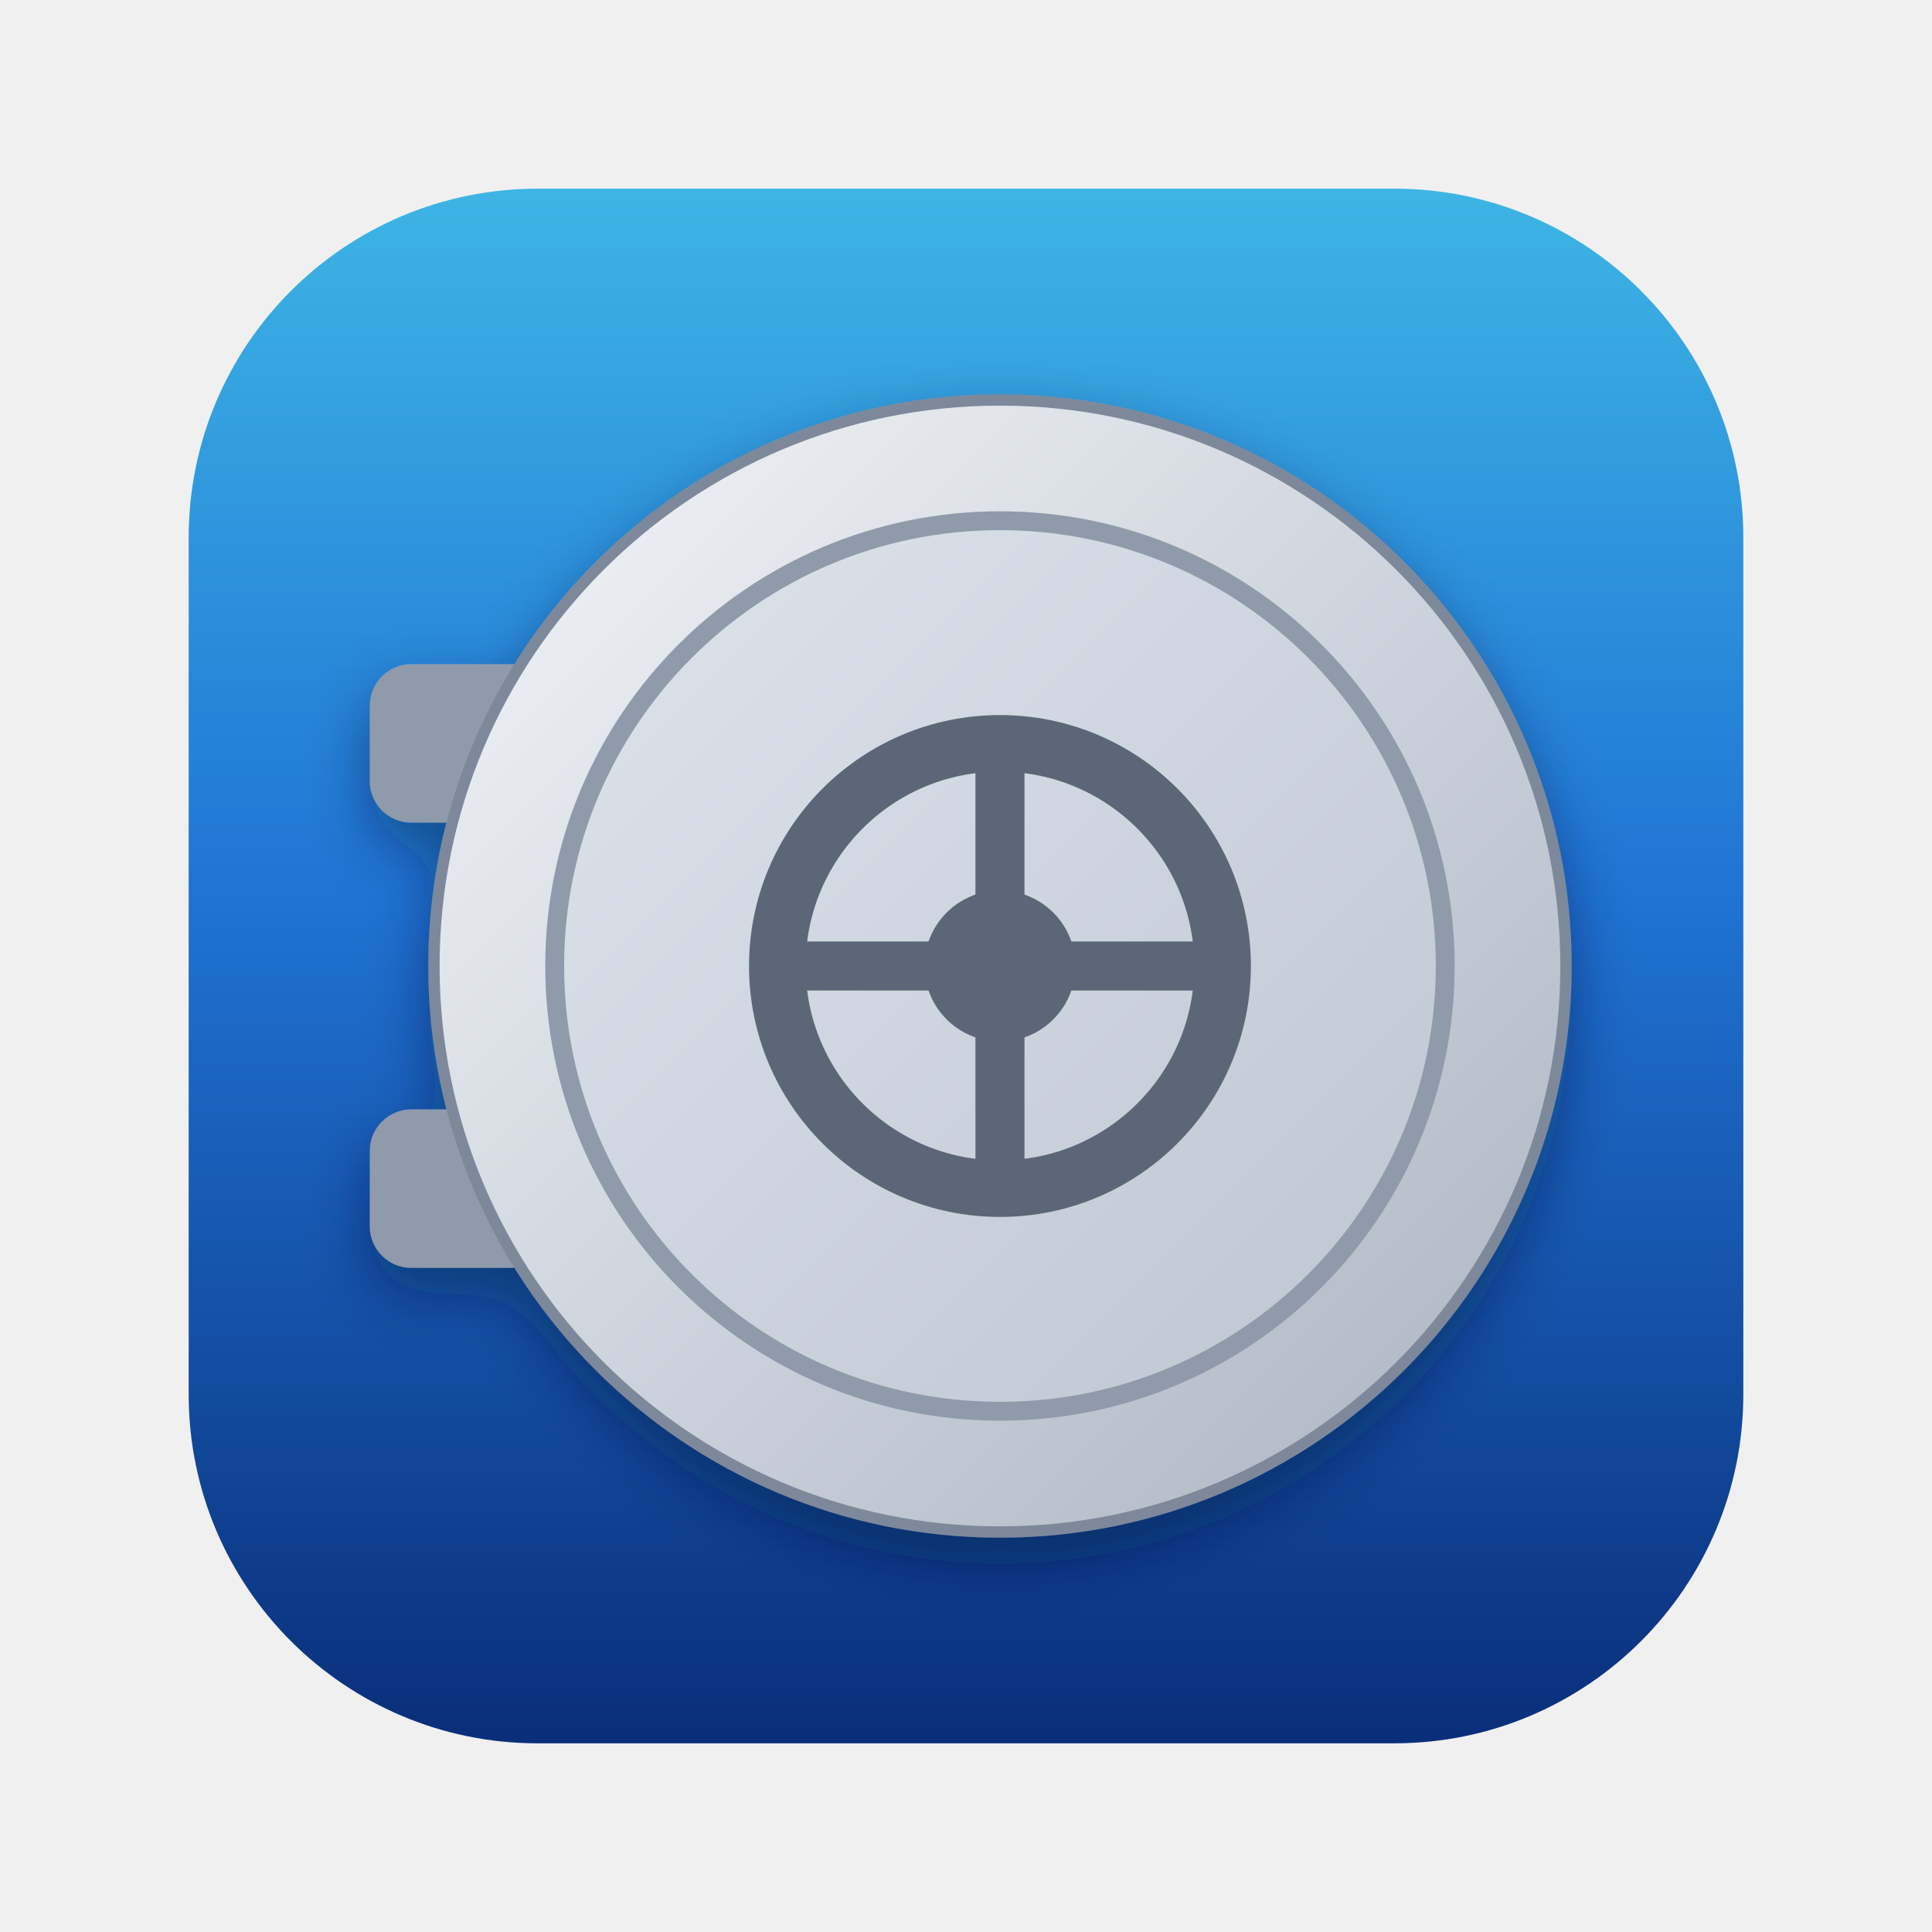
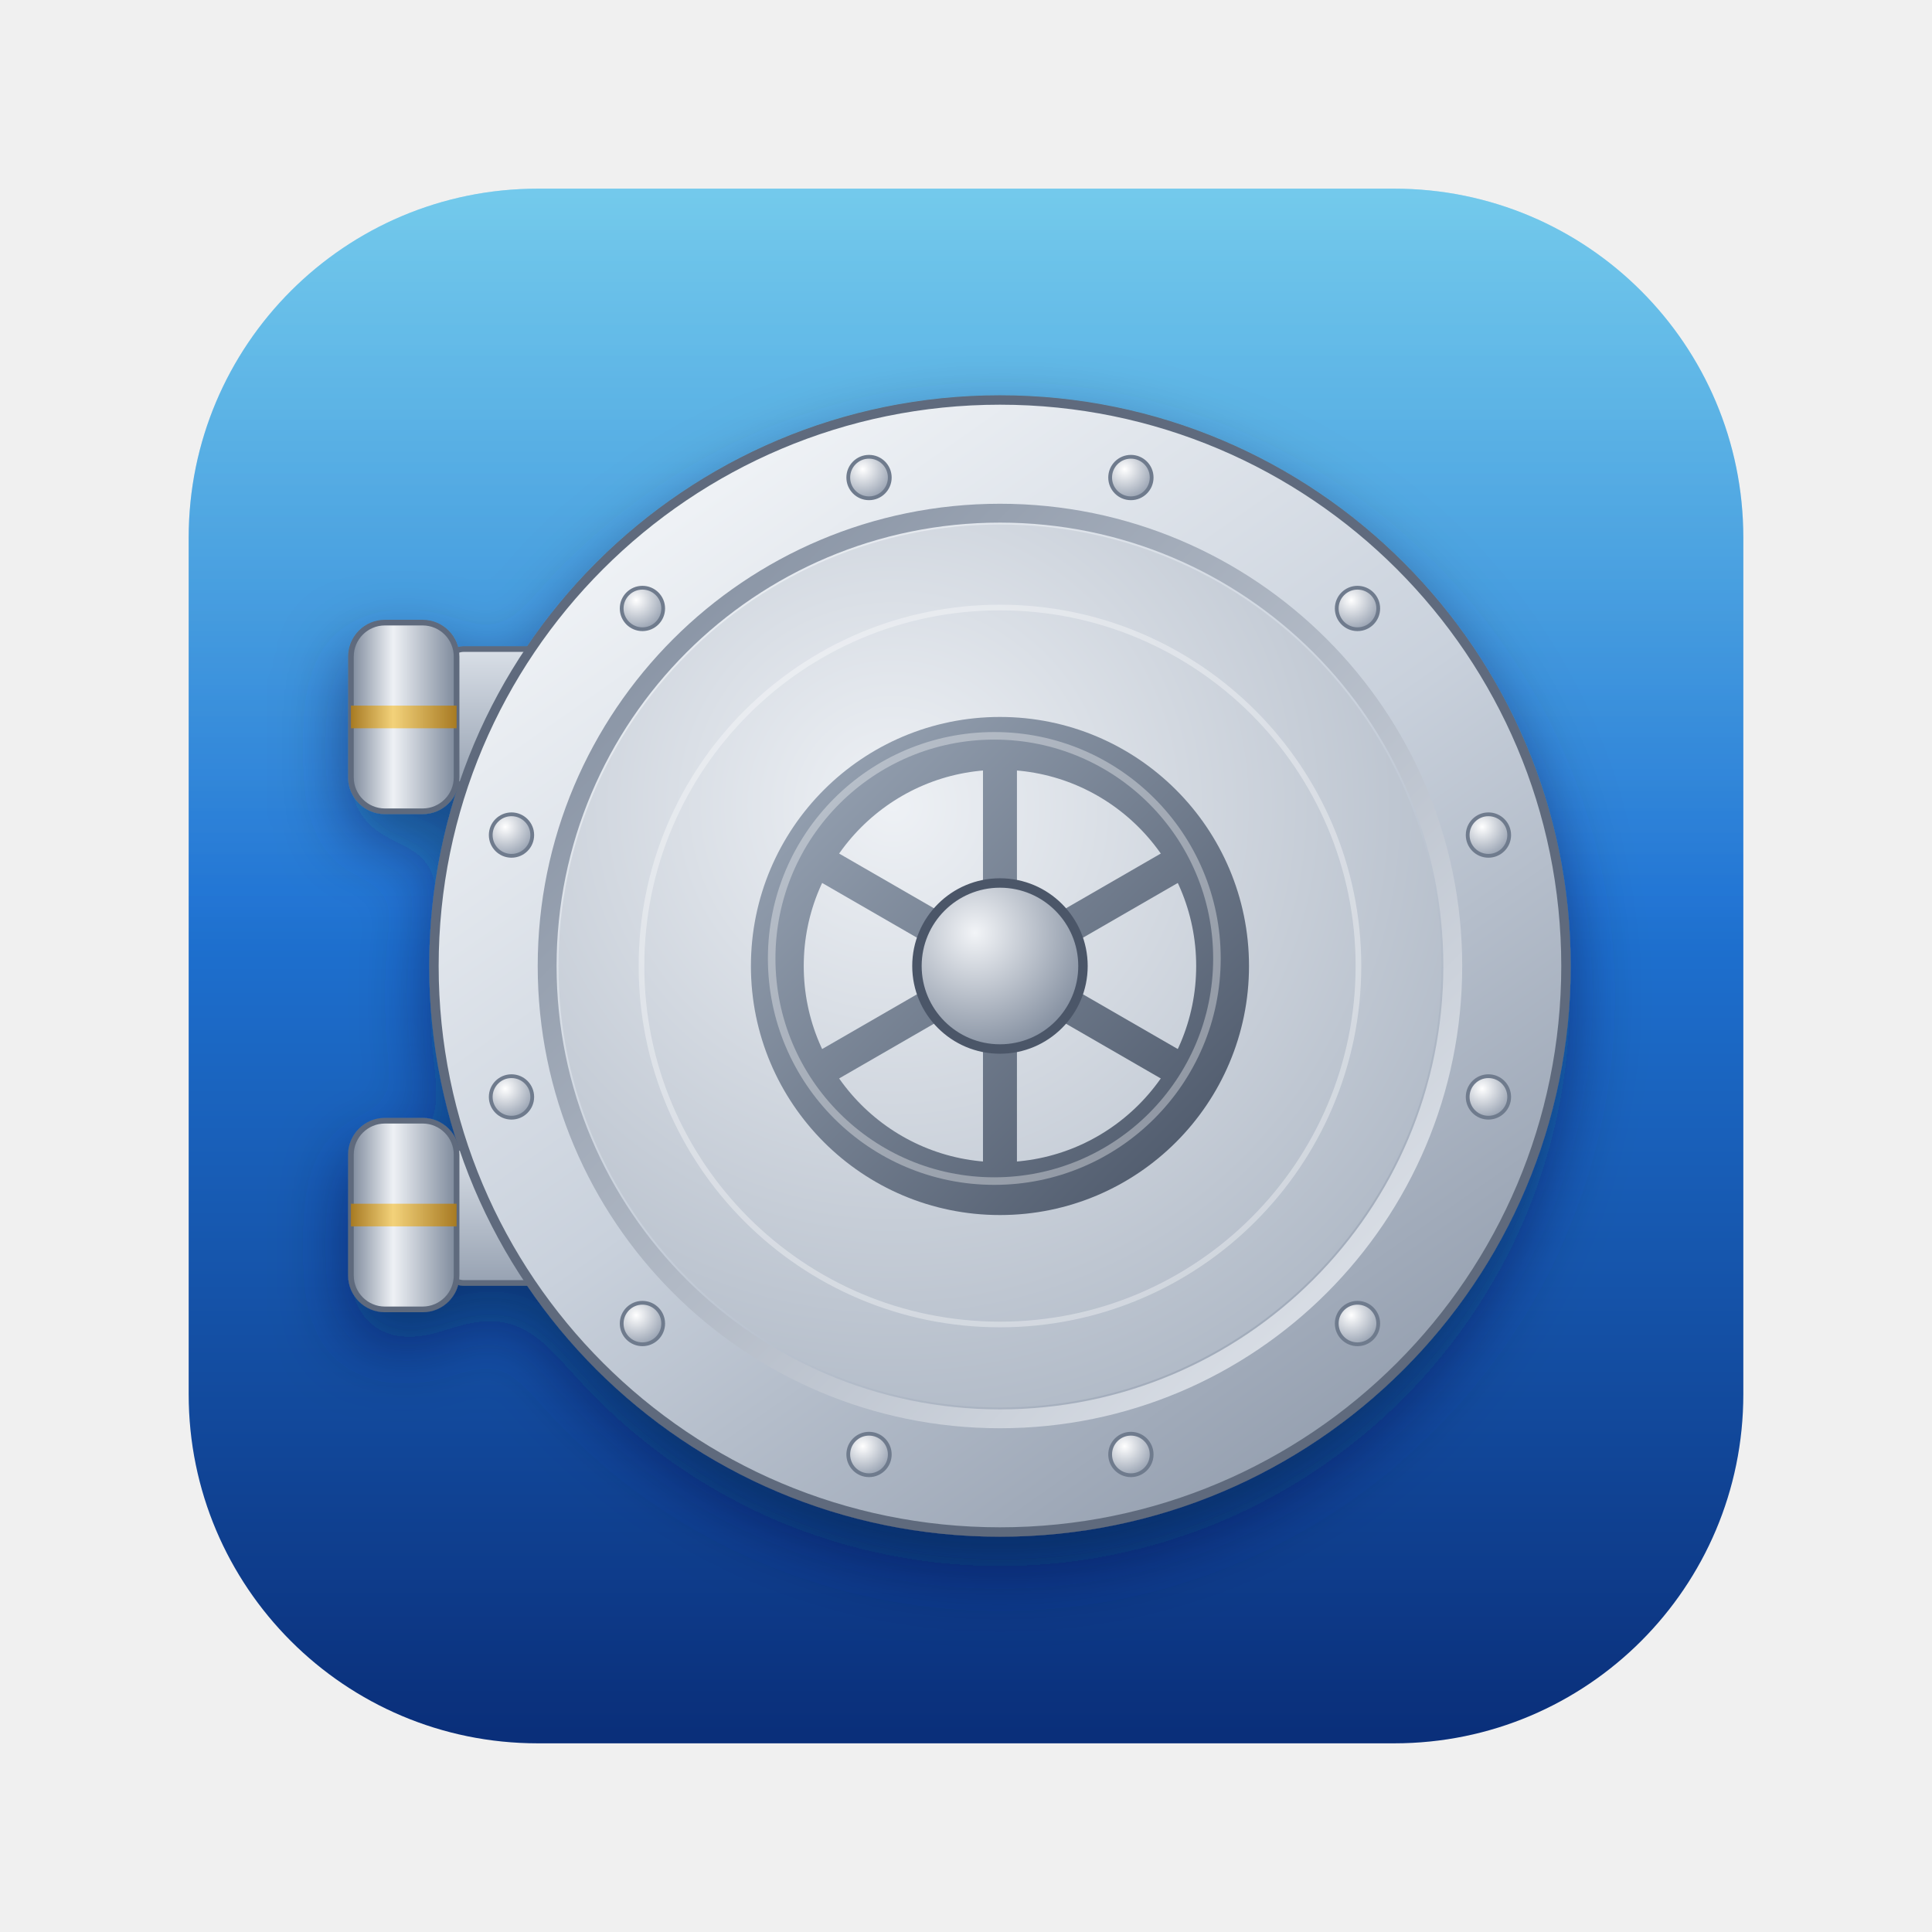
<svg xmlns="http://www.w3.org/2000/svg" viewBox="0 0 1024 1024">
  <defs>
    <linearGradient id="bg" x1="0" y1="0" x2="0" y2="1">
      <stop offset="0" stop-color="#3db4e4" />
      <stop offset="0.45" stop-color="#1f74d4" />
      <stop offset="1" stop-color="#0a2f7a" />
    </linearGradient>
-     <linearGradient id="steel" x1="0" y1="0" x2="1" y2="1">
-       <stop offset="0" stop-color="#f4f6f9" />
-       <stop offset="1" stop-color="#a9b3c1" />
+     <linearGradient id="gloss" x1="0" y1="0" x2="0" y2="1">
+       <stop offset="0" stop-color="#fff" stop-opacity="0.28" />
+       <stop offset="1" stop-color="#fff" stop-opacity="0" />
    </linearGradient>
-     <linearGradient id="face" x1="0" y1="0" x2="1" y2="1">
-       <stop offset="0" stop-color="#dfe4eb" />
-       <stop offset="1" stop-color="#bcc5d1" />
+     <linearGradient id="steel" x1="0.15" y1="0" x2="0.85" y2="1">
+       <stop offset="0" stop-color="#f7f9fb" />
+       <stop offset="0.5" stop-color="#c9d1dc" />
+       <stop offset="1" stop-color="#8c97a8" />
+     </linearGradient>
+     <radialGradient id="face" cx="0.38" cy="0.32" r="0.8">
+       <stop offset="0" stop-color="#eef1f5" />
+       <stop offset="1" stop-color="#aab4c2" />
+     </radialGradient>
+     <linearGradient id="groove" x1="0" y1="0" x2="1" y2="1">
+       <stop offset="0" stop-color="#7d899b" />
+       <stop offset="1" stop-color="#e6eaf0" />
+     </linearGradient>
+     <linearGradient id="wheel" gradientUnits="userSpaceOnUse" x1="412" y1="394" x2="648" y2="630">
+       <stop offset="0" stop-color="#9aa6b6" />
+       <stop offset="1" stop-color="#4b5668" />
+     </linearGradient>
+     <radialGradient id="hub" cx="0.35" cy="0.3" r="0.8">
+       <stop offset="0" stop-color="#f2f4f7" />
+       <stop offset="1" stop-color="#7a8698" />
+     </radialGradient>
+     <radialGradient id="rivet" cx="0.35" cy="0.3" r="0.8">
+       <stop offset="0" stop-color="#ffffff" />
+       <stop offset="1" stop-color="#8f9aab" />
+     </radialGradient>
+     <linearGradient id="barrel" x1="0" y1="0" x2="1" y2="0">
+       <stop offset="0" stop-color="#7d899b" />
+       <stop offset="0.4" stop-color="#eef1f5" />
+       <stop offset="1" stop-color="#7d899b" />
+     </linearGradient>
+     <linearGradient id="plate" x1="0" y1="0" x2="0" y2="1">
+       <stop offset="0" stop-color="#d9dfe7" />
+       <stop offset="1" stop-color="#97a2b2" />
+     </linearGradient>
+     <linearGradient id="gold" x1="0" y1="0" x2="1" y2="0">
+       <stop offset="0" stop-color="#a77a23" />
+       <stop offset="0.4" stop-color="#f3d27a" />
+       <stop offset="1" stop-color="#a77a23" />
    </linearGradient>
    <filter id="sh" x="-20%" y="-20%" width="140%" height="140%">
-       <feDropShadow dx="0" dy="14" stdDeviation="16" flood-color="#04163d" flood-opacity="0.45" />
+       <feDropShadow dx="0" dy="16" stdDeviation="18" flood-color="#04163d" flood-opacity="0.5" />
    </filter>
  </defs>
  <rect x="100" y="100" width="824" height="824" rx="185" fill="url(#bg)" />
+   <path d="M100 285A185 185 0 0 1 285 100H739A185 185 0 0 1 924 285V500H100Z" fill="url(#gloss)" />
  <g filter="url(#sh)">
-     <rect x="196" y="352" width="96" height="84" rx="22" fill="#8f9aab" />
-     <rect x="196" y="588" width="96" height="84" rx="22" fill="#8f9aab" />
-     <circle cx="530" cy="512" r="300" fill="url(#steel)" stroke="#7d899b" stroke-width="6" />
+     <rect x="236" y="344" width="80" height="72" rx="10" fill="url(#plate)" stroke="#5f6b7d" stroke-width="3" />
+     <rect x="186" y="330" width="56" height="100" rx="18" fill="url(#barrel)" stroke="#5f6b7d" stroke-width="3" />
+     <rect x="186" y="374" width="56" height="12" fill="url(#gold)" />
+     <rect x="236" y="608" width="80" height="72" rx="10" fill="url(#plate)" stroke="#5f6b7d" stroke-width="3" />
+     <rect x="186" y="594" width="56" height="100" rx="18" fill="url(#barrel)" stroke="#5f6b7d" stroke-width="3" />
+     <rect x="186" y="638" width="56" height="12" fill="url(#gold)" />
+     <circle cx="530" cy="512" r="300" fill="url(#steel)" stroke="#5f6b7d" stroke-width="5" />
  </g>
-   <circle cx="530" cy="512" r="236" fill="url(#face)" stroke="#8f9aab" stroke-width="10" />
-   <g stroke="#5b6778" stroke-linecap="round" fill="none">
-     <circle cx="530" cy="512" r="118" stroke-width="30" />
-     <path d="M530 394V630M412 512H648" stroke-width="26" />
+   <circle cx="788.9" cy="581.4" r="11" fill="url(#rivet)" stroke="#6f7b8d" stroke-width="2" />
+   <circle cx="719.5" cy="701.5" r="11" fill="url(#rivet)" stroke="#6f7b8d" stroke-width="2" />
+   <circle cx="599.4" cy="770.9" r="11" fill="url(#rivet)" stroke="#6f7b8d" stroke-width="2" />
+   <circle cx="460.6" cy="770.9" r="11" fill="url(#rivet)" stroke="#6f7b8d" stroke-width="2" />
+   <circle cx="340.5" cy="701.5" r="11" fill="url(#rivet)" stroke="#6f7b8d" stroke-width="2" />
+   <circle cx="271.1" cy="581.4" r="11" fill="url(#rivet)" stroke="#6f7b8d" stroke-width="2" />
+   <circle cx="271.1" cy="442.6" r="11" fill="url(#rivet)" stroke="#6f7b8d" stroke-width="2" />
+   <circle cx="340.5" cy="322.5" r="11" fill="url(#rivet)" stroke="#6f7b8d" stroke-width="2" />
+   <circle cx="460.6" cy="253.1" r="11" fill="url(#rivet)" stroke="#6f7b8d" stroke-width="2" />
+   <circle cx="599.4" cy="253.1" r="11" fill="url(#rivet)" stroke="#6f7b8d" stroke-width="2" />
+   <circle cx="719.5" cy="322.5" r="11" fill="url(#rivet)" stroke="#6f7b8d" stroke-width="2" />
+   <circle cx="788.9" cy="442.6" r="11" fill="url(#rivet)" stroke="#6f7b8d" stroke-width="2" />
+   <circle cx="530" cy="512" r="240" fill="none" stroke="url(#groove)" stroke-width="10" />
+   <circle cx="530" cy="512" r="234" fill="url(#face)" />
+   <circle cx="530" cy="512" r="190" fill="none" stroke="#ffffff" stroke-opacity="0.35" stroke-width="3" />
+   <g stroke="url(#wheel)" stroke-linecap="round" fill="none">
+     <g stroke-width="18">
+       <line x1="530" y1="512" x2="530.0" y2="394.0" />
+       <line x1="530" y1="512" x2="632.2" y2="453.0" />
+       <line x1="530" y1="512" x2="632.2" y2="571.0" />
+       <line x1="530" y1="512" x2="530.0" y2="630.0" />
+       <line x1="530" y1="512" x2="427.8" y2="571.0" />
+       <line x1="530" y1="512" x2="427.8" y2="453.0" />
+     </g>
+     <circle cx="530" cy="512" r="118" stroke-width="28" />
  </g>
-   <circle cx="530" cy="512" r="40" fill="#5b6778" />
+   <circle cx="530" cy="512" r="118" fill="none" stroke="#ffffff" stroke-opacity="0.35" stroke-width="4" transform="translate(-3 -4)" />
+   <circle cx="530" cy="512" r="44" fill="url(#hub)" stroke="#4b5668" stroke-width="5" />
</svg>
